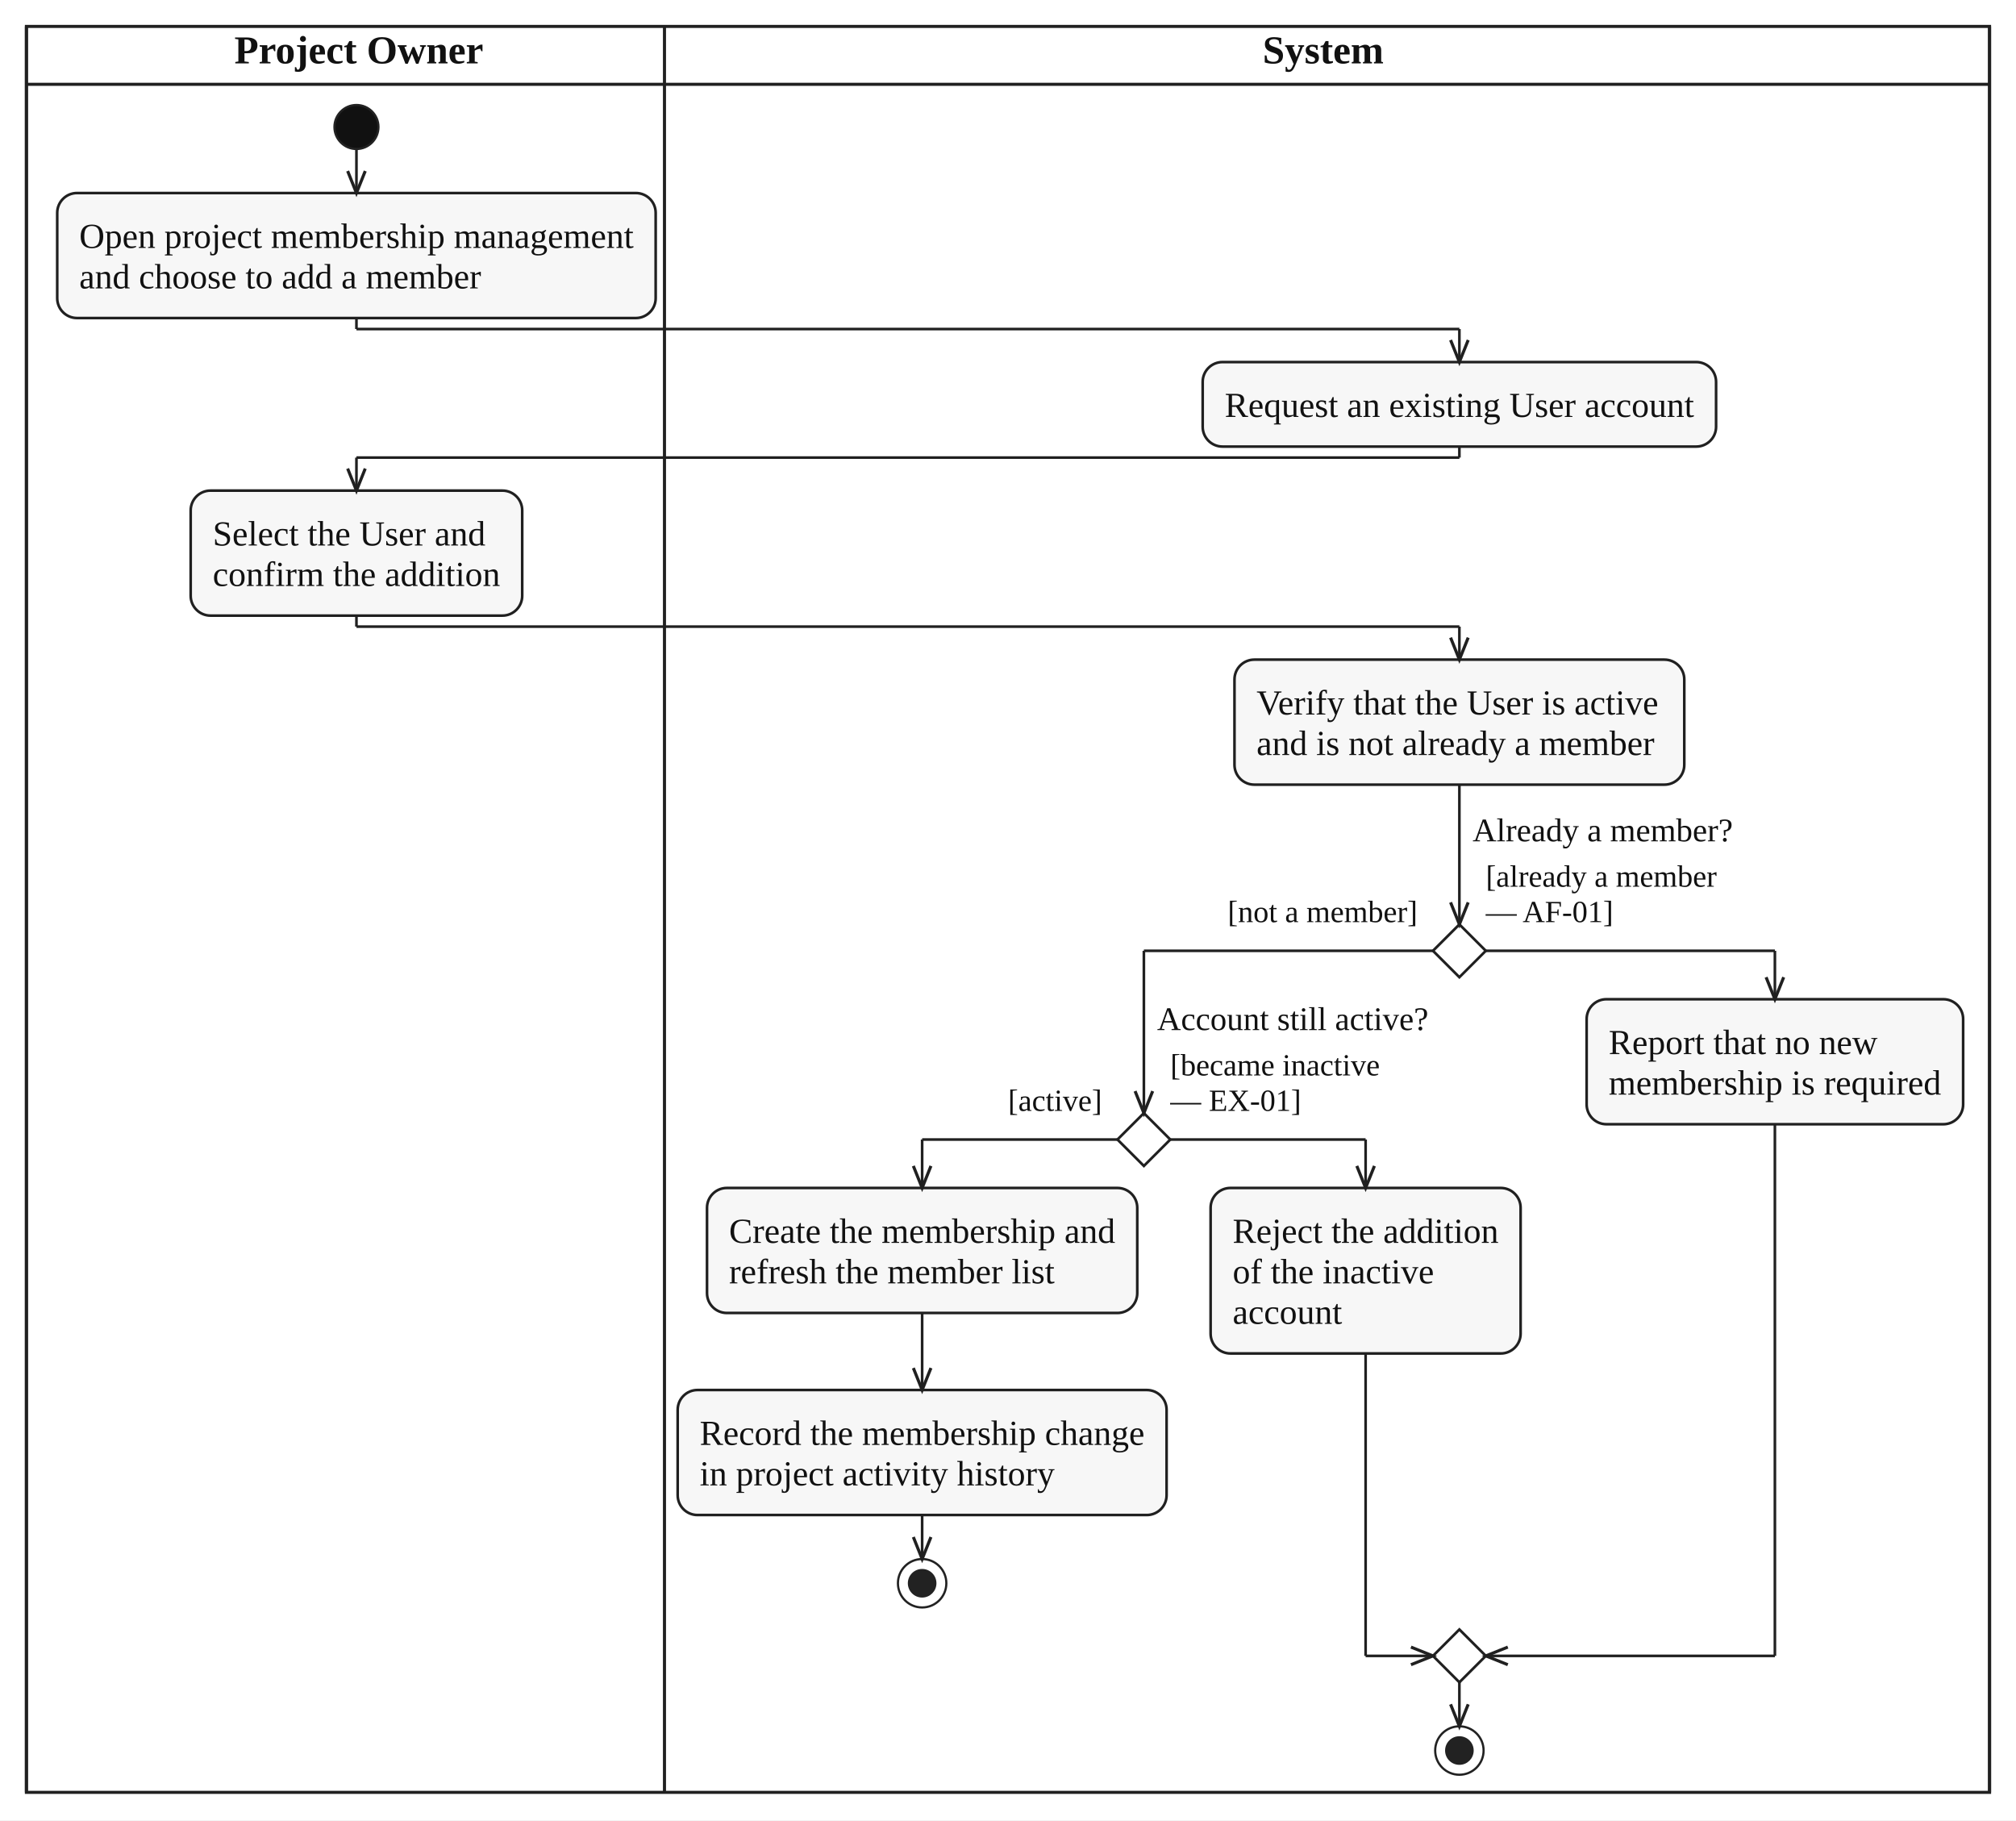
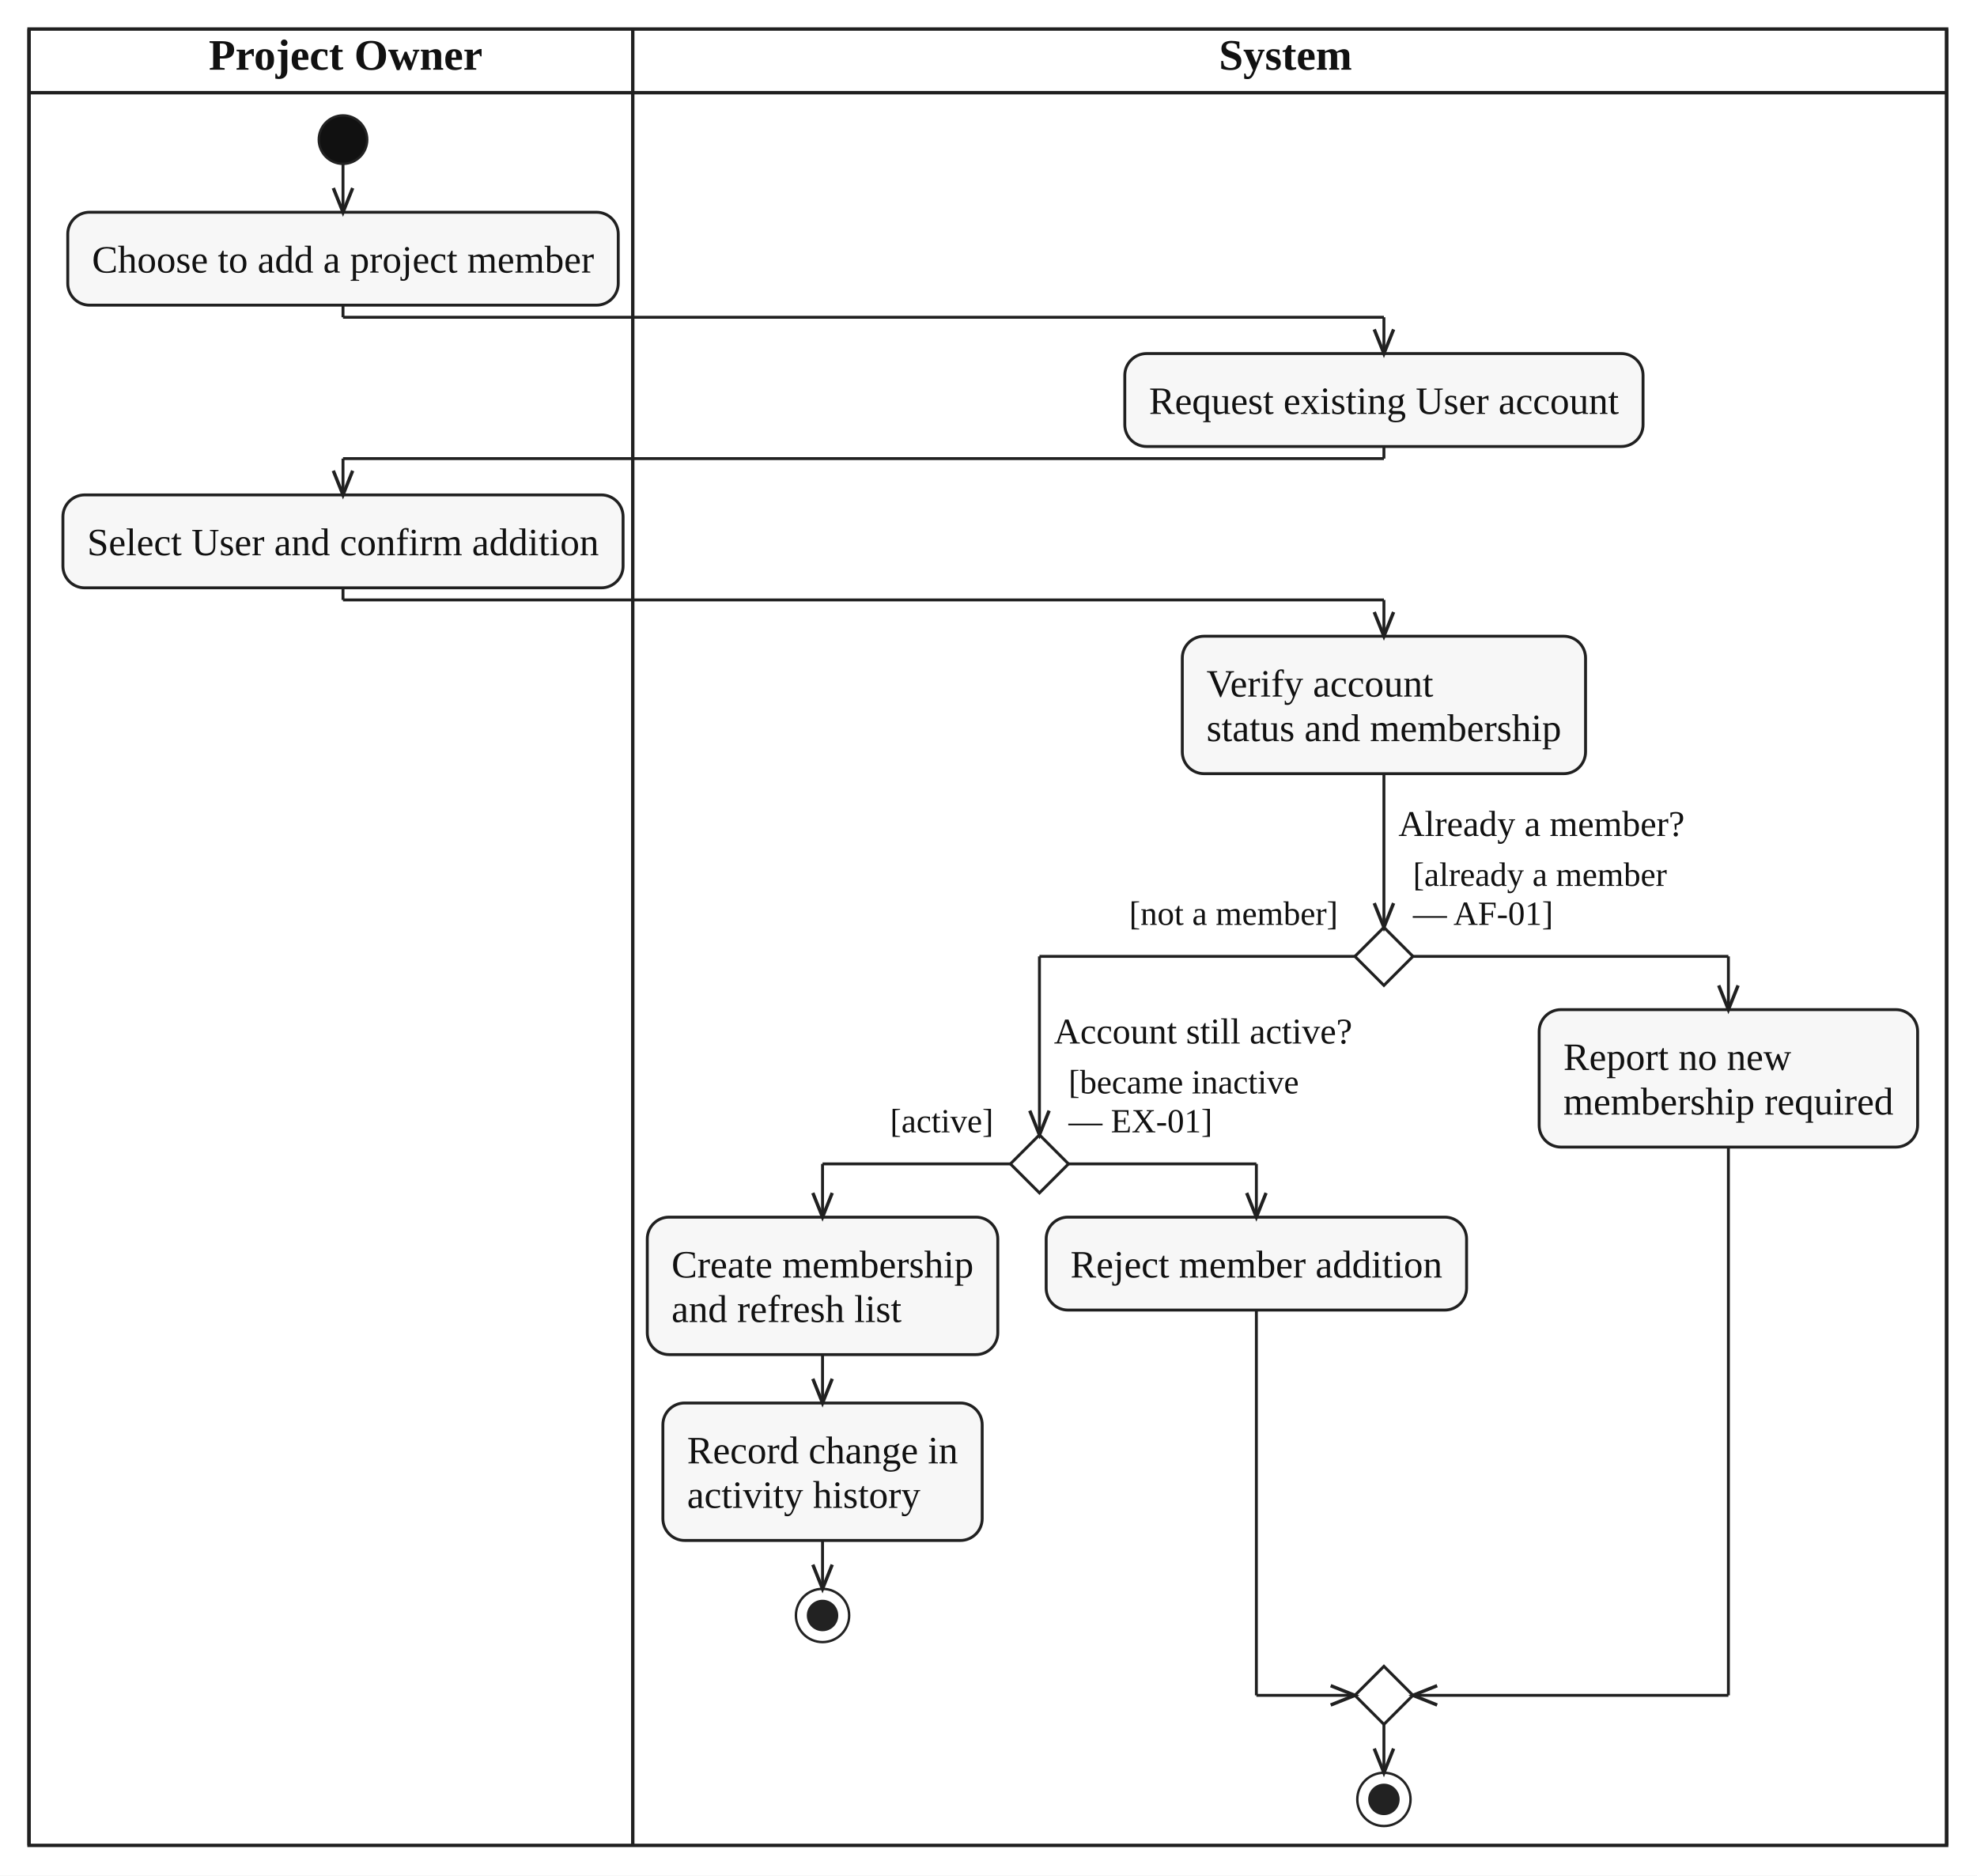
- <svg xmlns="http://www.w3.org/2000/svg" contentStyleType="text/css" height="827px" preserveAspectRatio="none" style="width:916px;height:827px;background:#FFFFFF;" version="1.1" viewBox="-5 0.394 916 827" width="916px" zoomAndPan="magnify" data-pres-formatted="1">
-   <rect id="pres-background" x="-5" y="0.394" width="916" height="827" fill="#FFFFFF" stroke="none" />
+ <svg xmlns="http://www.w3.org/2000/svg" contentStyleType="text/css" height="775px" preserveAspectRatio="none" style="width:817px;height:775px;background:#FFFFFF;" version="1.1" viewBox="-5 0.394 817 775" width="817px" zoomAndPan="magnify" data-pres-formatted="1">
+   <rect id="pres-background" x="-5" y="0.394" width="817" height="775" fill="#FFFFFF" stroke="none" />
  <defs />
  <g>
-     <rect fill="#FFFFFF" height="30.698" style="stroke:#FFFFFF;stroke-width:1.0;" width="877.234" x="15" y="12.394" />
-     <ellipse cx="156.957" cy="58.092" fill="#111111" rx="10" ry="10" style="stroke:#222222;stroke-width:1.0;" />
-     <rect fill="#F7F7F7" height="56.797" rx="9" ry="9" style="stroke:#202020;stroke-width:1.2;" width="271.914" x="21" y="88.092" />
-     <text fill="#111111" font-family="Times New Roman" font-size="16" lengthAdjust="spacing" textLength="251.914" x="31" y="113.029">Open project membership management</text>
-     <text fill="#111111" font-family="Times New Roman" font-size="16" lengthAdjust="spacing" textLength="182.602" x="31" y="131.428">and choose to add a member</text>
-     <rect fill="#F7F7F7" height="56.797" rx="9" ry="9" style="stroke:#202020;stroke-width:1.2;" width="150.633" x="81.641" y="223.287" />
-     <text fill="#111111" font-family="Times New Roman" font-size="16" lengthAdjust="spacing" textLength="123.953" x="91.641" y="248.225">Select the User and</text>
-     <text fill="#111111" font-family="Times New Roman" font-size="16" lengthAdjust="spacing" textLength="130.633" x="91.641" y="266.623">confirm the addition</text>
-     <line style="stroke:#202020;stroke-width:1.4;" x1="7" x2="7" y1="12.394" y2="814.71" />
-     <rect fill="#F7F7F7" height="38.398" rx="9" ry="9" style="stroke:#202020;stroke-width:1.2;" width="233.273" x="541.457" y="164.889" />
-     <text fill="#111111" font-family="Times New Roman" font-size="16" lengthAdjust="spacing" textLength="213.273" x="551.457" y="189.826">Request an existing User account</text>
-     <rect fill="#F7F7F7" height="56.797" rx="9" ry="9" style="stroke:#202020;stroke-width:1.2;" width="204.375" x="555.906" y="300.084" />
-     <text fill="#111111" font-family="Times New Roman" font-size="16" lengthAdjust="spacing" textLength="184.375" x="565.906" y="325.022">Verify that the User is active</text>
-     <text fill="#111111" font-family="Times New Roman" font-size="16" lengthAdjust="spacing" textLength="180.82" x="565.906" y="343.42">and is not already a member</text>
-     <polygon fill="#FFFFFF" points="658.094,420.371,670.094,432.371,658.094,444.371,646.094,432.371,658.094,420.371" style="stroke:#202020;stroke-width:1.2;" />
-     <text fill="#111111" font-family="Times New Roman" font-size="15" lengthAdjust="spacing" textLength="118.272" x="664.094" y="382.629">Already a member?</text>
-     <text fill="#111111" font-family="Times New Roman" font-size="15" lengthAdjust="spacing" textLength="3.75" x="664.094" y="399.878"> </text>
-     <text fill="#111111" font-family="Times New Roman" font-size="15" lengthAdjust="spacing" textLength="3.75" x="664.094" y="417.127"> </text>
-     <text fill="#111111" font-family="Times New Roman" font-size="14" lengthAdjust="spacing" textLength="93.297" x="552.797" y="419.343">[not a member]  </text>
-     <text fill="#111111" font-family="Times New Roman" font-size="6" lengthAdjust="spacing" textLength="1.5" x="552.797" y="427.973"> </text>
-     <text fill="#111111" font-family="Times New Roman" font-size="14" lengthAdjust="spacing" textLength="111.939" x="670.094" y="403.244">  [already a member</text>
-     <text fill="#111111" font-family="Times New Roman" font-size="14" lengthAdjust="spacing" textLength="65.721" x="670.094" y="419.343">  — AF-01]</text>
-     <text fill="#111111" font-family="Times New Roman" font-size="6" lengthAdjust="spacing" textLength="1.5" x="670.094" y="427.973"> </text>
-     <polygon fill="#FFFFFF" points="514.738,506.117,526.738,518.117,514.738,530.117,502.738,518.117,514.738,506.117" style="stroke:#202020;stroke-width:1.2;" />
-     <text fill="#111111" font-family="Times New Roman" font-size="15" lengthAdjust="spacing" textLength="123.289" x="520.738" y="468.375">Account still active?</text>
-     <text fill="#111111" font-family="Times New Roman" font-size="15" lengthAdjust="spacing" textLength="3.75" x="520.738" y="485.623"> </text>
-     <text fill="#111111" font-family="Times New Roman" font-size="15" lengthAdjust="spacing" textLength="3.75" x="520.738" y="502.872"> </text>
-     <text fill="#111111" font-family="Times New Roman" font-size="14" lengthAdjust="spacing" textLength="49.745" x="452.993" y="505.088">[active]  </text>
-     <text fill="#111111" font-family="Times New Roman" font-size="6" lengthAdjust="spacing" textLength="1.5" x="452.993" y="513.718"> </text>
-     <text fill="#111111" font-family="Times New Roman" font-size="14" lengthAdjust="spacing" textLength="102.218" x="526.738" y="488.99">  [became inactive</text>
-     <text fill="#111111" font-family="Times New Roman" font-size="14" lengthAdjust="spacing" textLength="66.486" x="526.738" y="505.088">  — EX-01]</text>
-     <text fill="#111111" font-family="Times New Roman" font-size="6" lengthAdjust="spacing" textLength="1.5" x="526.738" y="513.718"> </text>
-     <rect fill="#F7F7F7" height="56.797" rx="9" ry="9" style="stroke:#202020;stroke-width:1.2;" width="195.492" x="316.242" y="540.117" />
-     <text fill="#111111" font-family="Times New Roman" font-size="16" lengthAdjust="spacing" textLength="175.492" x="326.242" y="565.054">Create the membership and</text>
-     <text fill="#111111" font-family="Times New Roman" font-size="16" lengthAdjust="spacing" textLength="147.945" x="326.242" y="583.453">refresh the member list</text>
-     <rect fill="#F7F7F7" height="56.797" rx="9" ry="9" style="stroke:#202020;stroke-width:1.2;" width="222.148" x="302.914" y="631.914" />
-     <text fill="#111111" font-family="Times New Roman" font-size="16" lengthAdjust="spacing" textLength="202.148" x="312.914" y="656.851">Record the membership change</text>
-     <text fill="#111111" font-family="Times New Roman" font-size="16" lengthAdjust="spacing" textLength="161.297" x="312.914" y="675.25">in project activity history</text>
-     <ellipse cx="413.988" cy="719.71" fill="none" rx="11" ry="11" style="stroke:#222222;stroke-width:1.0;" />
-     <ellipse cx="413.988" cy="719.71" fill="#222222" rx="6" ry="6" style="stroke:#222222;stroke-width:1.0;" />
-     <rect fill="#F7F7F7" height="75.195" rx="9" ry="9" style="stroke:#202020;stroke-width:1.2;" width="140.852" x="545.062" y="540.117" />
-     <text fill="#111111" font-family="Times New Roman" font-size="16" lengthAdjust="spacing" textLength="120.852" x="555.062" y="565.054">Reject the addition</text>
-     <text fill="#111111" font-family="Times New Roman" font-size="16" lengthAdjust="spacing" textLength="91.516" x="555.062" y="583.453">of the inactive</text>
-     <text fill="#111111" font-family="Times New Roman" font-size="16" lengthAdjust="spacing" textLength="49.75" x="555.062" y="601.851">account</text>
-     <rect fill="#F7F7F7" height="56.797" rx="9" ry="9" style="stroke:#202020;stroke-width:1.2;" width="171.07" x="715.914" y="454.371" />
-     <text fill="#111111" font-family="Times New Roman" font-size="16" lengthAdjust="spacing" textLength="122.195" x="725.914" y="479.309">Report that no new</text>
-     <text fill="#111111" font-family="Times New Roman" font-size="16" lengthAdjust="spacing" textLength="151.07" x="725.914" y="497.707">membership is required</text>
-     <polygon fill="#FFFFFF" points="658.094,740.71,670.094,752.71,658.094,764.71,646.094,752.71,658.094,740.71" style="stroke:#202020;stroke-width:1.2;" />
-     <ellipse cx="658.094" cy="795.71" fill="none" rx="11" ry="11" style="stroke:#222222;stroke-width:1.0;" />
-     <ellipse cx="658.094" cy="795.71" fill="#222222" rx="6" ry="6" style="stroke:#222222;stroke-width:1.0;" />
-     <line style="stroke:#202020;stroke-width:1.4;" x1="296.914" x2="296.914" y1="12.394" y2="814.71" />
-     <line style="stroke:#202020;stroke-width:1.4;" x1="898.984" x2="898.984" y1="12.394" y2="814.71" />
-     <line style="stroke:#202020;stroke-width:1.2;" x1="156.957" x2="156.957" y1="68.092" y2="88.092" />
-     <polyline points="152.957,78.092 156.957,88.092 160.957,78.092" fill="none" stroke="#202020" stroke-width="1.4" stroke-linejoin="miter" stroke-linecap="butt" class="open-arrowhead" />
-     <line style="stroke:#202020;stroke-width:1.2;" x1="413.988" x2="413.988" y1="596.914" y2="631.914" />
-     <polyline points="409.988,621.914 413.988,631.914 417.988,621.914" fill="none" stroke="#202020" stroke-width="1.4" stroke-linejoin="miter" stroke-linecap="butt" class="open-arrowhead" />
-     <line style="stroke:#202020;stroke-width:1.2;" x1="413.988" x2="413.988" y1="688.71" y2="708.71" />
-     <polyline points="409.988,698.71 413.988,708.71 417.988,698.71" fill="none" stroke="#202020" stroke-width="1.4" stroke-linejoin="miter" stroke-linecap="butt" class="open-arrowhead" />
-     <line style="stroke:#202020;stroke-width:1.2;" x1="502.738" x2="413.988" y1="518.117" y2="518.117" />
-     <line style="stroke:#202020;stroke-width:1.2;" x1="413.988" x2="413.988" y1="518.117" y2="540.117" />
-     <polyline points="409.988,530.117 413.988,540.117 417.988,530.117" fill="none" stroke="#202020" stroke-width="1.4" stroke-linejoin="miter" stroke-linecap="butt" class="open-arrowhead" />
-     <line style="stroke:#202020;stroke-width:1.2;" x1="526.738" x2="615.488" y1="518.117" y2="518.117" />
-     <line style="stroke:#202020;stroke-width:1.2;" x1="615.488" x2="615.488" y1="518.117" y2="540.117" />
-     <polyline points="611.488,530.117 615.488,540.117 619.488,530.117" fill="none" stroke="#202020" stroke-width="1.4" stroke-linejoin="miter" stroke-linecap="butt" class="open-arrowhead" />
-     <line style="stroke:#202020;stroke-width:1.2;" x1="615.488" x2="615.488" y1="615.312" y2="752.71" />
-     <line style="stroke:#202020;stroke-width:1.2;" x1="615.488" x2="646.094" y1="752.71" y2="752.71" />
-     <polyline points="636.094,748.71 646.094,752.71 636.094,756.71" fill="none" stroke="#202020" stroke-width="1.4" stroke-linejoin="miter" stroke-linecap="butt" class="open-arrowhead" />
-     <line style="stroke:#202020;stroke-width:1.2;" x1="646.094" x2="514.738" y1="432.371" y2="432.371" />
-     <line style="stroke:#202020;stroke-width:1.2;" x1="514.738" x2="514.738" y1="432.371" y2="506.117" />
-     <polyline points="510.738,496.117 514.738,506.117 518.738,496.117" fill="none" stroke="#202020" stroke-width="1.4" stroke-linejoin="miter" stroke-linecap="butt" class="open-arrowhead" />
-     <line style="stroke:#202020;stroke-width:1.2;" x1="670.094" x2="801.449" y1="432.371" y2="432.371" />
-     <line style="stroke:#202020;stroke-width:1.2;" x1="801.449" x2="801.449" y1="432.371" y2="454.371" />
-     <polyline points="797.449,444.371 801.449,454.371 805.449,444.371" fill="none" stroke="#202020" stroke-width="1.4" stroke-linejoin="miter" stroke-linecap="butt" class="open-arrowhead" />
-     <line style="stroke:#202020;stroke-width:1.2;" x1="801.449" x2="801.449" y1="511.168" y2="752.71" />
-     <line style="stroke:#202020;stroke-width:1.2;" x1="801.449" x2="670.094" y1="752.71" y2="752.71" />
-     <polyline points="680.094,748.71 670.094,752.71 680.094,756.71" fill="none" stroke="#202020" stroke-width="1.4" stroke-linejoin="miter" stroke-linecap="butt" class="open-arrowhead" />
-     <line style="stroke:#202020;stroke-width:1.2;" x1="658.094" x2="658.094" y1="356.881" y2="420.371" />
-     <polyline points="654.094,410.371 658.094,420.371 662.094,410.371" fill="none" stroke="#202020" stroke-width="1.4" stroke-linejoin="miter" stroke-linecap="butt" class="open-arrowhead" />
-     <line style="stroke:#202020;stroke-width:1.2;" x1="658.094" x2="658.094" y1="764.71" y2="784.71" />
-     <polyline points="654.094,774.71 658.094,784.71 662.094,774.71" fill="none" stroke="#202020" stroke-width="1.4" stroke-linejoin="miter" stroke-linecap="butt" class="open-arrowhead" />
-     <line style="stroke:#202020;stroke-width:1.2;" x1="156.957" x2="156.957" y1="144.889" y2="149.889" />
-     <line style="stroke:#202020;stroke-width:1.2;" x1="156.957" x2="658.094" y1="149.889" y2="149.889" />
-     <line style="stroke:#202020;stroke-width:1.2;" x1="658.094" x2="658.094" y1="149.889" y2="164.889" />
-     <polyline points="654.094,154.889 658.094,164.889 662.094,154.889" fill="none" stroke="#202020" stroke-width="1.4" stroke-linejoin="miter" stroke-linecap="butt" class="open-arrowhead" />
-     <line style="stroke:#202020;stroke-width:1.2;" x1="658.094" x2="658.094" y1="203.287" y2="208.287" />
-     <line style="stroke:#202020;stroke-width:1.2;" x1="658.094" x2="156.957" y1="208.287" y2="208.287" />
-     <line style="stroke:#202020;stroke-width:1.2;" x1="156.957" x2="156.957" y1="208.287" y2="223.287" />
-     <polyline points="152.957,213.287 156.957,223.287 160.957,213.287" fill="none" stroke="#202020" stroke-width="1.4" stroke-linejoin="miter" stroke-linecap="butt" class="open-arrowhead" />
-     <line style="stroke:#202020;stroke-width:1.2;" x1="156.957" x2="156.957" y1="280.084" y2="285.084" />
-     <line style="stroke:#202020;stroke-width:1.2;" x1="156.957" x2="658.094" y1="285.084" y2="285.084" />
-     <line style="stroke:#202020;stroke-width:1.2;" x1="658.094" x2="658.094" y1="285.084" y2="300.084" />
-     <polyline points="654.094,290.084 658.094,300.084 662.094,290.084" fill="none" stroke="#202020" stroke-width="1.4" stroke-linejoin="miter" stroke-linecap="butt" class="open-arrowhead" />
-     <text fill="#111111" font-family="Times New Roman" font-size="18" font-weight="bold" lengthAdjust="spacing" textLength="113.44" x="101.487" y="29.198">Project Owner</text>
-     <text fill="#111111" font-family="Times New Roman" font-size="7" font-weight="bold" lengthAdjust="spacing" textLength="1.75" x="96.987" y="39.627"> </text>
-     <text fill="#111111" font-family="Times New Roman" font-size="18" font-weight="bold" lengthAdjust="spacing" textLength="54.993" x="568.703" y="29.198">System</text>
-     <text fill="#111111" font-family="Times New Roman" font-size="7" font-weight="bold" lengthAdjust="spacing" textLength="1.75" x="564.203" y="39.627"> </text>
+     <rect fill="#FFFFFF" height="30.698" style="stroke:#FFFFFF;stroke-width:1.0;" width="777.711" x="15" y="12.394" />
+     <ellipse cx="136.746" cy="58.092" fill="#111111" rx="10" ry="10" style="stroke:#222222;stroke-width:1.0;" />
+     <rect fill="#F7F7F7" height="38.398" rx="9" ry="9" style="stroke:#202020;stroke-width:1.2;" width="227.492" x="23" y="88.092" />
+     <text fill="#111111" font-family="Times New Roman" font-size="16" lengthAdjust="spacing" textLength="207.492" x="33" y="113.029">Choose to add a project member</text>
+     <rect fill="#F7F7F7" height="38.398" rx="9" ry="9" style="stroke:#202020;stroke-width:1.2;" width="231.492" x="21" y="204.889" />
+     <text fill="#111111" font-family="Times New Roman" font-size="16" lengthAdjust="spacing" textLength="211.492" x="31" y="229.826">Select User and confirm addition</text>
+     <line style="stroke:#202020;stroke-width:1.4;" x1="7" x2="7" y1="12.394" y2="762.914" />
+     <rect fill="#F7F7F7" height="38.398" rx="9" ry="9" style="stroke:#202020;stroke-width:1.2;" width="214.172" x="459.823" y="146.49" />
+     <text fill="#111111" font-family="Times New Roman" font-size="16" lengthAdjust="spacing" textLength="194.172" x="469.823" y="171.428">Request existing User account</text>
+     <rect fill="#F7F7F7" height="56.797" rx="9" ry="9" style="stroke:#202020;stroke-width:1.2;" width="166.641" x="483.589" y="263.287" />
+     <text fill="#111111" font-family="Times New Roman" font-size="16" lengthAdjust="spacing" textLength="95.508" x="493.589" y="288.225">Verify account</text>
+     <text fill="#111111" font-family="Times New Roman" font-size="16" lengthAdjust="spacing" textLength="146.641" x="493.589" y="306.623">status and membership</text>
+     <polygon fill="#FFFFFF" points="566.909,383.574,578.909,395.574,566.909,407.574,554.909,395.574,566.909,383.574" style="stroke:#202020;stroke-width:1.2;" />
+     <text fill="#111111" font-family="Times New Roman" font-size="15" lengthAdjust="spacing" textLength="118.272" x="572.909" y="345.832">Already a member?</text>
+     <text fill="#111111" font-family="Times New Roman" font-size="15" lengthAdjust="spacing" textLength="3.75" x="572.909" y="363.081"> </text>
+     <text fill="#111111" font-family="Times New Roman" font-size="15" lengthAdjust="spacing" textLength="3.75" x="572.909" y="380.33"> </text>
+     <text fill="#111111" font-family="Times New Roman" font-size="14" lengthAdjust="spacing" textLength="93.297" x="461.612" y="382.546">[not a member]  </text>
+     <text fill="#111111" font-family="Times New Roman" font-size="6" lengthAdjust="spacing" textLength="1.5" x="461.612" y="391.176"> </text>
+     <text fill="#111111" font-family="Times New Roman" font-size="14" lengthAdjust="spacing" textLength="111.939" x="578.909" y="366.447">  [already a member</text>
+     <text fill="#111111" font-family="Times New Roman" font-size="14" lengthAdjust="spacing" textLength="65.721" x="578.909" y="382.546">  — AF-01]</text>
+     <text fill="#111111" font-family="Times New Roman" font-size="6" lengthAdjust="spacing" textLength="1.5" x="578.909" y="391.176"> </text>
+     <polygon fill="#FFFFFF" points="424.557,469.32,436.557,481.32,424.557,493.32,412.557,481.32,424.557,469.32" style="stroke:#202020;stroke-width:1.2;" />
+     <text fill="#111111" font-family="Times New Roman" font-size="15" lengthAdjust="spacing" textLength="123.289" x="430.557" y="431.578">Account still active?</text>
+     <text fill="#111111" font-family="Times New Roman" font-size="15" lengthAdjust="spacing" textLength="3.75" x="430.557" y="448.827"> </text>
+     <text fill="#111111" font-family="Times New Roman" font-size="15" lengthAdjust="spacing" textLength="3.75" x="430.557" y="466.075"> </text>
+     <text fill="#111111" font-family="Times New Roman" font-size="14" lengthAdjust="spacing" textLength="49.745" x="362.812" y="468.291">[active]  </text>
+     <text fill="#111111" font-family="Times New Roman" font-size="6" lengthAdjust="spacing" textLength="1.5" x="362.812" y="476.921"> </text>
+     <text fill="#111111" font-family="Times New Roman" font-size="14" lengthAdjust="spacing" textLength="102.218" x="436.557" y="452.193">  [became inactive</text>
+     <text fill="#111111" font-family="Times New Roman" font-size="14" lengthAdjust="spacing" textLength="66.486" x="436.557" y="468.291">  — EX-01]</text>
+     <text fill="#111111" font-family="Times New Roman" font-size="6" lengthAdjust="spacing" textLength="1.5" x="436.557" y="476.921"> </text>
+     <rect fill="#F7F7F7" height="56.797" rx="9" ry="9" style="stroke:#202020;stroke-width:1.2;" width="144.844" x="262.492" y="503.32" />
+     <text fill="#111111" font-family="Times New Roman" font-size="16" lengthAdjust="spacing" textLength="124.844" x="272.492" y="528.257">Create membership</text>
+     <text fill="#111111" font-family="Times New Roman" font-size="16" lengthAdjust="spacing" textLength="95.078" x="272.492" y="546.656">and refresh list</text>
+     <rect fill="#F7F7F7" height="56.797" rx="9" ry="9" style="stroke:#202020;stroke-width:1.2;" width="131.953" x="268.938" y="580.117" />
+     <text fill="#111111" font-family="Times New Roman" font-size="16" lengthAdjust="spacing" textLength="111.953" x="278.938" y="605.054">Record change in</text>
+     <text fill="#111111" font-family="Times New Roman" font-size="16" lengthAdjust="spacing" textLength="96.43" x="278.938" y="623.453">activity history</text>
+     <ellipse cx="334.914" cy="667.914" fill="none" rx="11" ry="11" style="stroke:#222222;stroke-width:1.0;" />
+     <ellipse cx="334.914" cy="667.914" fill="#222222" rx="6" ry="6" style="stroke:#222222;stroke-width:1.0;" />
+     <rect fill="#F7F7F7" height="38.398" rx="9" ry="9" style="stroke:#202020;stroke-width:1.2;" width="173.727" x="427.336" y="503.32" />
+     <text fill="#111111" font-family="Times New Roman" font-size="16" lengthAdjust="spacing" textLength="153.727" x="437.336" y="528.257">Reject member addition</text>
+     <rect fill="#F7F7F7" height="56.797" rx="9" ry="9" style="stroke:#202020;stroke-width:1.2;" width="156.398" x="631.062" y="417.574" />
+     <text fill="#111111" font-family="Times New Roman" font-size="16" lengthAdjust="spacing" textLength="94.203" x="641.062" y="442.512">Report no new</text>
+     <text fill="#111111" font-family="Times New Roman" font-size="16" lengthAdjust="spacing" textLength="136.398" x="641.062" y="460.91">membership required</text>
+     <polygon fill="#FFFFFF" points="566.909,688.914,578.909,700.914,566.909,712.914,554.909,700.914,566.909,688.914" style="stroke:#202020;stroke-width:1.2;" />
+     <ellipse cx="566.909" cy="743.914" fill="none" rx="11" ry="11" style="stroke:#222222;stroke-width:1.0;" />
+     <ellipse cx="566.909" cy="743.914" fill="#222222" rx="6" ry="6" style="stroke:#222222;stroke-width:1.0;" />
+     <line style="stroke:#202020;stroke-width:1.4;" x1="256.492" x2="256.492" y1="12.394" y2="762.914" />
+     <line style="stroke:#202020;stroke-width:1.4;" x1="799.461" x2="799.461" y1="12.394" y2="762.914" />
+     <line style="stroke:#202020;stroke-width:1.2;" x1="136.746" x2="136.746" y1="68.092" y2="88.092" />
+     <polyline points="132.746,78.092 136.746,88.092 140.746,78.092" fill="none" stroke="#202020" stroke-width="1.4" stroke-linejoin="miter" stroke-linecap="butt" class="open-arrowhead" />
+     <line style="stroke:#202020;stroke-width:1.2;" x1="334.914" x2="334.914" y1="560.117" y2="580.117" />
+     <polyline points="330.914,570.117 334.914,580.117 338.914,570.117" fill="none" stroke="#202020" stroke-width="1.4" stroke-linejoin="miter" stroke-linecap="butt" class="open-arrowhead" />
+     <line style="stroke:#202020;stroke-width:1.2;" x1="334.914" x2="334.914" y1="636.914" y2="656.914" />
+     <polyline points="330.914,646.914 334.914,656.914 338.914,646.914" fill="none" stroke="#202020" stroke-width="1.4" stroke-linejoin="miter" stroke-linecap="butt" class="open-arrowhead" />
+     <line style="stroke:#202020;stroke-width:1.2;" x1="412.557" x2="334.914" y1="481.32" y2="481.32" />
+     <line style="stroke:#202020;stroke-width:1.2;" x1="334.914" x2="334.914" y1="481.32" y2="503.32" />
+     <polyline points="330.914,493.32 334.914,503.32 338.914,493.32" fill="none" stroke="#202020" stroke-width="1.4" stroke-linejoin="miter" stroke-linecap="butt" class="open-arrowhead" />
+     <line style="stroke:#202020;stroke-width:1.2;" x1="436.557" x2="514.199" y1="481.32" y2="481.32" />
+     <line style="stroke:#202020;stroke-width:1.2;" x1="514.199" x2="514.199" y1="481.32" y2="503.32" />
+     <polyline points="510.199,493.32 514.199,503.32 518.199,493.32" fill="none" stroke="#202020" stroke-width="1.4" stroke-linejoin="miter" stroke-linecap="butt" class="open-arrowhead" />
+     <line style="stroke:#202020;stroke-width:1.2;" x1="514.199" x2="514.199" y1="541.718" y2="700.914" />
+     <line style="stroke:#202020;stroke-width:1.2;" x1="514.199" x2="554.909" y1="700.914" y2="700.914" />
+     <polyline points="544.909,696.914 554.909,700.914 544.909,704.914" fill="none" stroke="#202020" stroke-width="1.4" stroke-linejoin="miter" stroke-linecap="butt" class="open-arrowhead" />
+     <line style="stroke:#202020;stroke-width:1.2;" x1="554.909" x2="424.557" y1="395.574" y2="395.574" />
+     <line style="stroke:#202020;stroke-width:1.2;" x1="424.557" x2="424.557" y1="395.574" y2="469.32" />
+     <polyline points="420.557,459.32 424.557,469.32 428.557,459.32" fill="none" stroke="#202020" stroke-width="1.4" stroke-linejoin="miter" stroke-linecap="butt" class="open-arrowhead" />
+     <line style="stroke:#202020;stroke-width:1.2;" x1="578.909" x2="709.262" y1="395.574" y2="395.574" />
+     <line style="stroke:#202020;stroke-width:1.2;" x1="709.262" x2="709.262" y1="395.574" y2="417.574" />
+     <polyline points="705.262,407.574 709.262,417.574 713.262,407.574" fill="none" stroke="#202020" stroke-width="1.4" stroke-linejoin="miter" stroke-linecap="butt" class="open-arrowhead" />
+     <line style="stroke:#202020;stroke-width:1.2;" x1="709.262" x2="709.262" y1="474.371" y2="700.914" />
+     <line style="stroke:#202020;stroke-width:1.2;" x1="709.262" x2="578.909" y1="700.914" y2="700.914" />
+     <polyline points="588.909,696.914 578.909,700.914 588.909,704.914" fill="none" stroke="#202020" stroke-width="1.4" stroke-linejoin="miter" stroke-linecap="butt" class="open-arrowhead" />
+     <line style="stroke:#202020;stroke-width:1.2;" x1="566.909" x2="566.909" y1="320.084" y2="383.574" />
+     <polyline points="562.909,373.574 566.909,383.574 570.909,373.574" fill="none" stroke="#202020" stroke-width="1.4" stroke-linejoin="miter" stroke-linecap="butt" class="open-arrowhead" />
+     <line style="stroke:#202020;stroke-width:1.2;" x1="566.909" x2="566.909" y1="712.914" y2="732.914" />
+     <polyline points="562.909,722.914 566.909,732.914 570.909,722.914" fill="none" stroke="#202020" stroke-width="1.4" stroke-linejoin="miter" stroke-linecap="butt" class="open-arrowhead" />
+     <line style="stroke:#202020;stroke-width:1.2;" x1="136.746" x2="136.746" y1="126.49" y2="131.49" />
+     <line style="stroke:#202020;stroke-width:1.2;" x1="136.746" x2="566.909" y1="131.49" y2="131.49" />
+     <line style="stroke:#202020;stroke-width:1.2;" x1="566.909" x2="566.909" y1="131.49" y2="146.49" />
+     <polyline points="562.909,136.49 566.909,146.49 570.909,136.49" fill="none" stroke="#202020" stroke-width="1.4" stroke-linejoin="miter" stroke-linecap="butt" class="open-arrowhead" />
+     <line style="stroke:#202020;stroke-width:1.2;" x1="566.909" x2="566.909" y1="184.889" y2="189.889" />
+     <line style="stroke:#202020;stroke-width:1.2;" x1="566.909" x2="136.746" y1="189.889" y2="189.889" />
+     <line style="stroke:#202020;stroke-width:1.2;" x1="136.746" x2="136.746" y1="189.889" y2="204.889" />
+     <polyline points="132.746,194.889 136.746,204.889 140.746,194.889" fill="none" stroke="#202020" stroke-width="1.4" stroke-linejoin="miter" stroke-linecap="butt" class="open-arrowhead" />
+     <line style="stroke:#202020;stroke-width:1.2;" x1="136.746" x2="136.746" y1="243.287" y2="248.287" />
+     <line style="stroke:#202020;stroke-width:1.2;" x1="136.746" x2="566.909" y1="248.287" y2="248.287" />
+     <line style="stroke:#202020;stroke-width:1.2;" x1="566.909" x2="566.909" y1="248.287" y2="263.287" />
+     <polyline points="562.909,253.287 566.909,263.287 570.909,253.287" fill="none" stroke="#202020" stroke-width="1.4" stroke-linejoin="miter" stroke-linecap="butt" class="open-arrowhead" />
+     <text fill="#111111" font-family="Times New Roman" font-size="18" font-weight="bold" lengthAdjust="spacing" textLength="113.44" x="81.276" y="29.198">Project Owner</text>
+     <text fill="#111111" font-family="Times New Roman" font-size="7" font-weight="bold" lengthAdjust="spacing" textLength="1.75" x="76.776" y="39.627"> </text>
+     <text fill="#111111" font-family="Times New Roman" font-size="18" font-weight="bold" lengthAdjust="spacing" textLength="54.993" x="498.73" y="29.198">System</text>
+     <text fill="#111111" font-family="Times New Roman" font-size="7" font-weight="bold" lengthAdjust="spacing" textLength="1.75" x="494.23" y="39.627"> </text>
  </g>
  <g id="pres-frame" fill="none" stroke="#202020" stroke-width="1.4">
-     <rect x="7" y="12.394" width="891.984" height="802.317" />
-     <line x1="7" x2="898.984" y1="38.698" y2="38.698" />
+     <rect x="7" y="12.394" width="792.461" height="750.52" />
+     <line x1="7" x2="799.461" y1="38.698" y2="38.698" />
  </g>
</svg>
